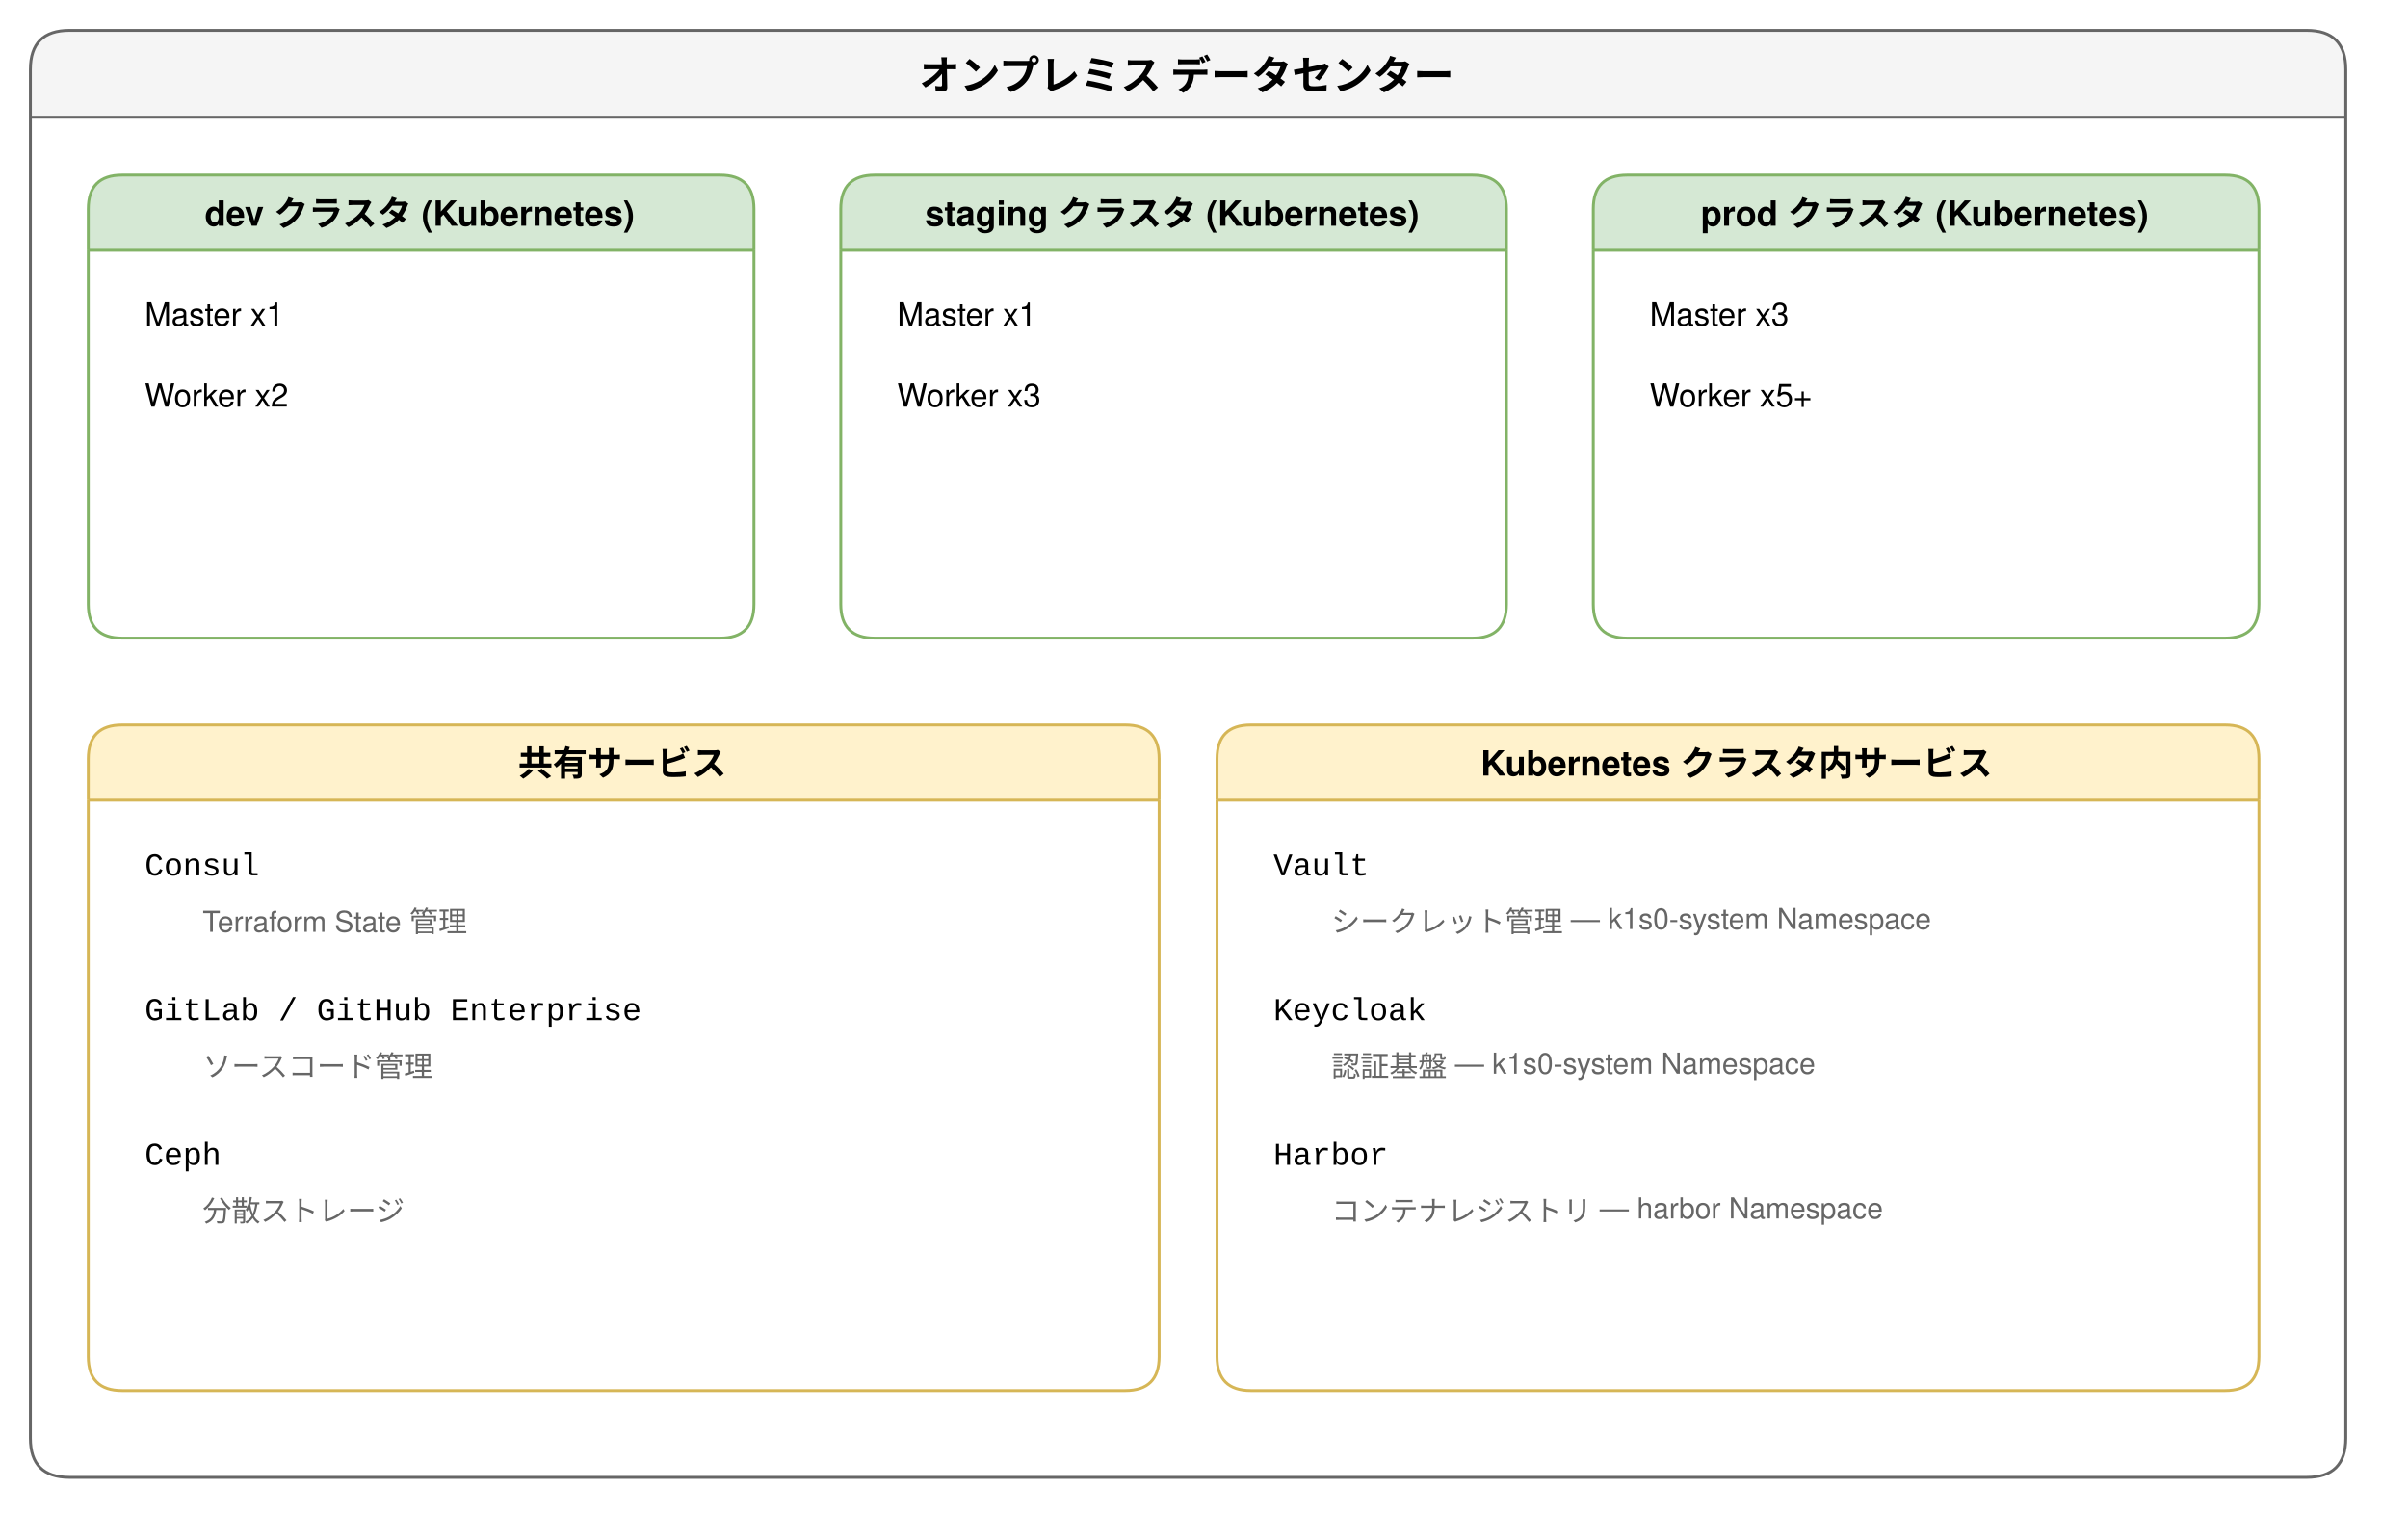
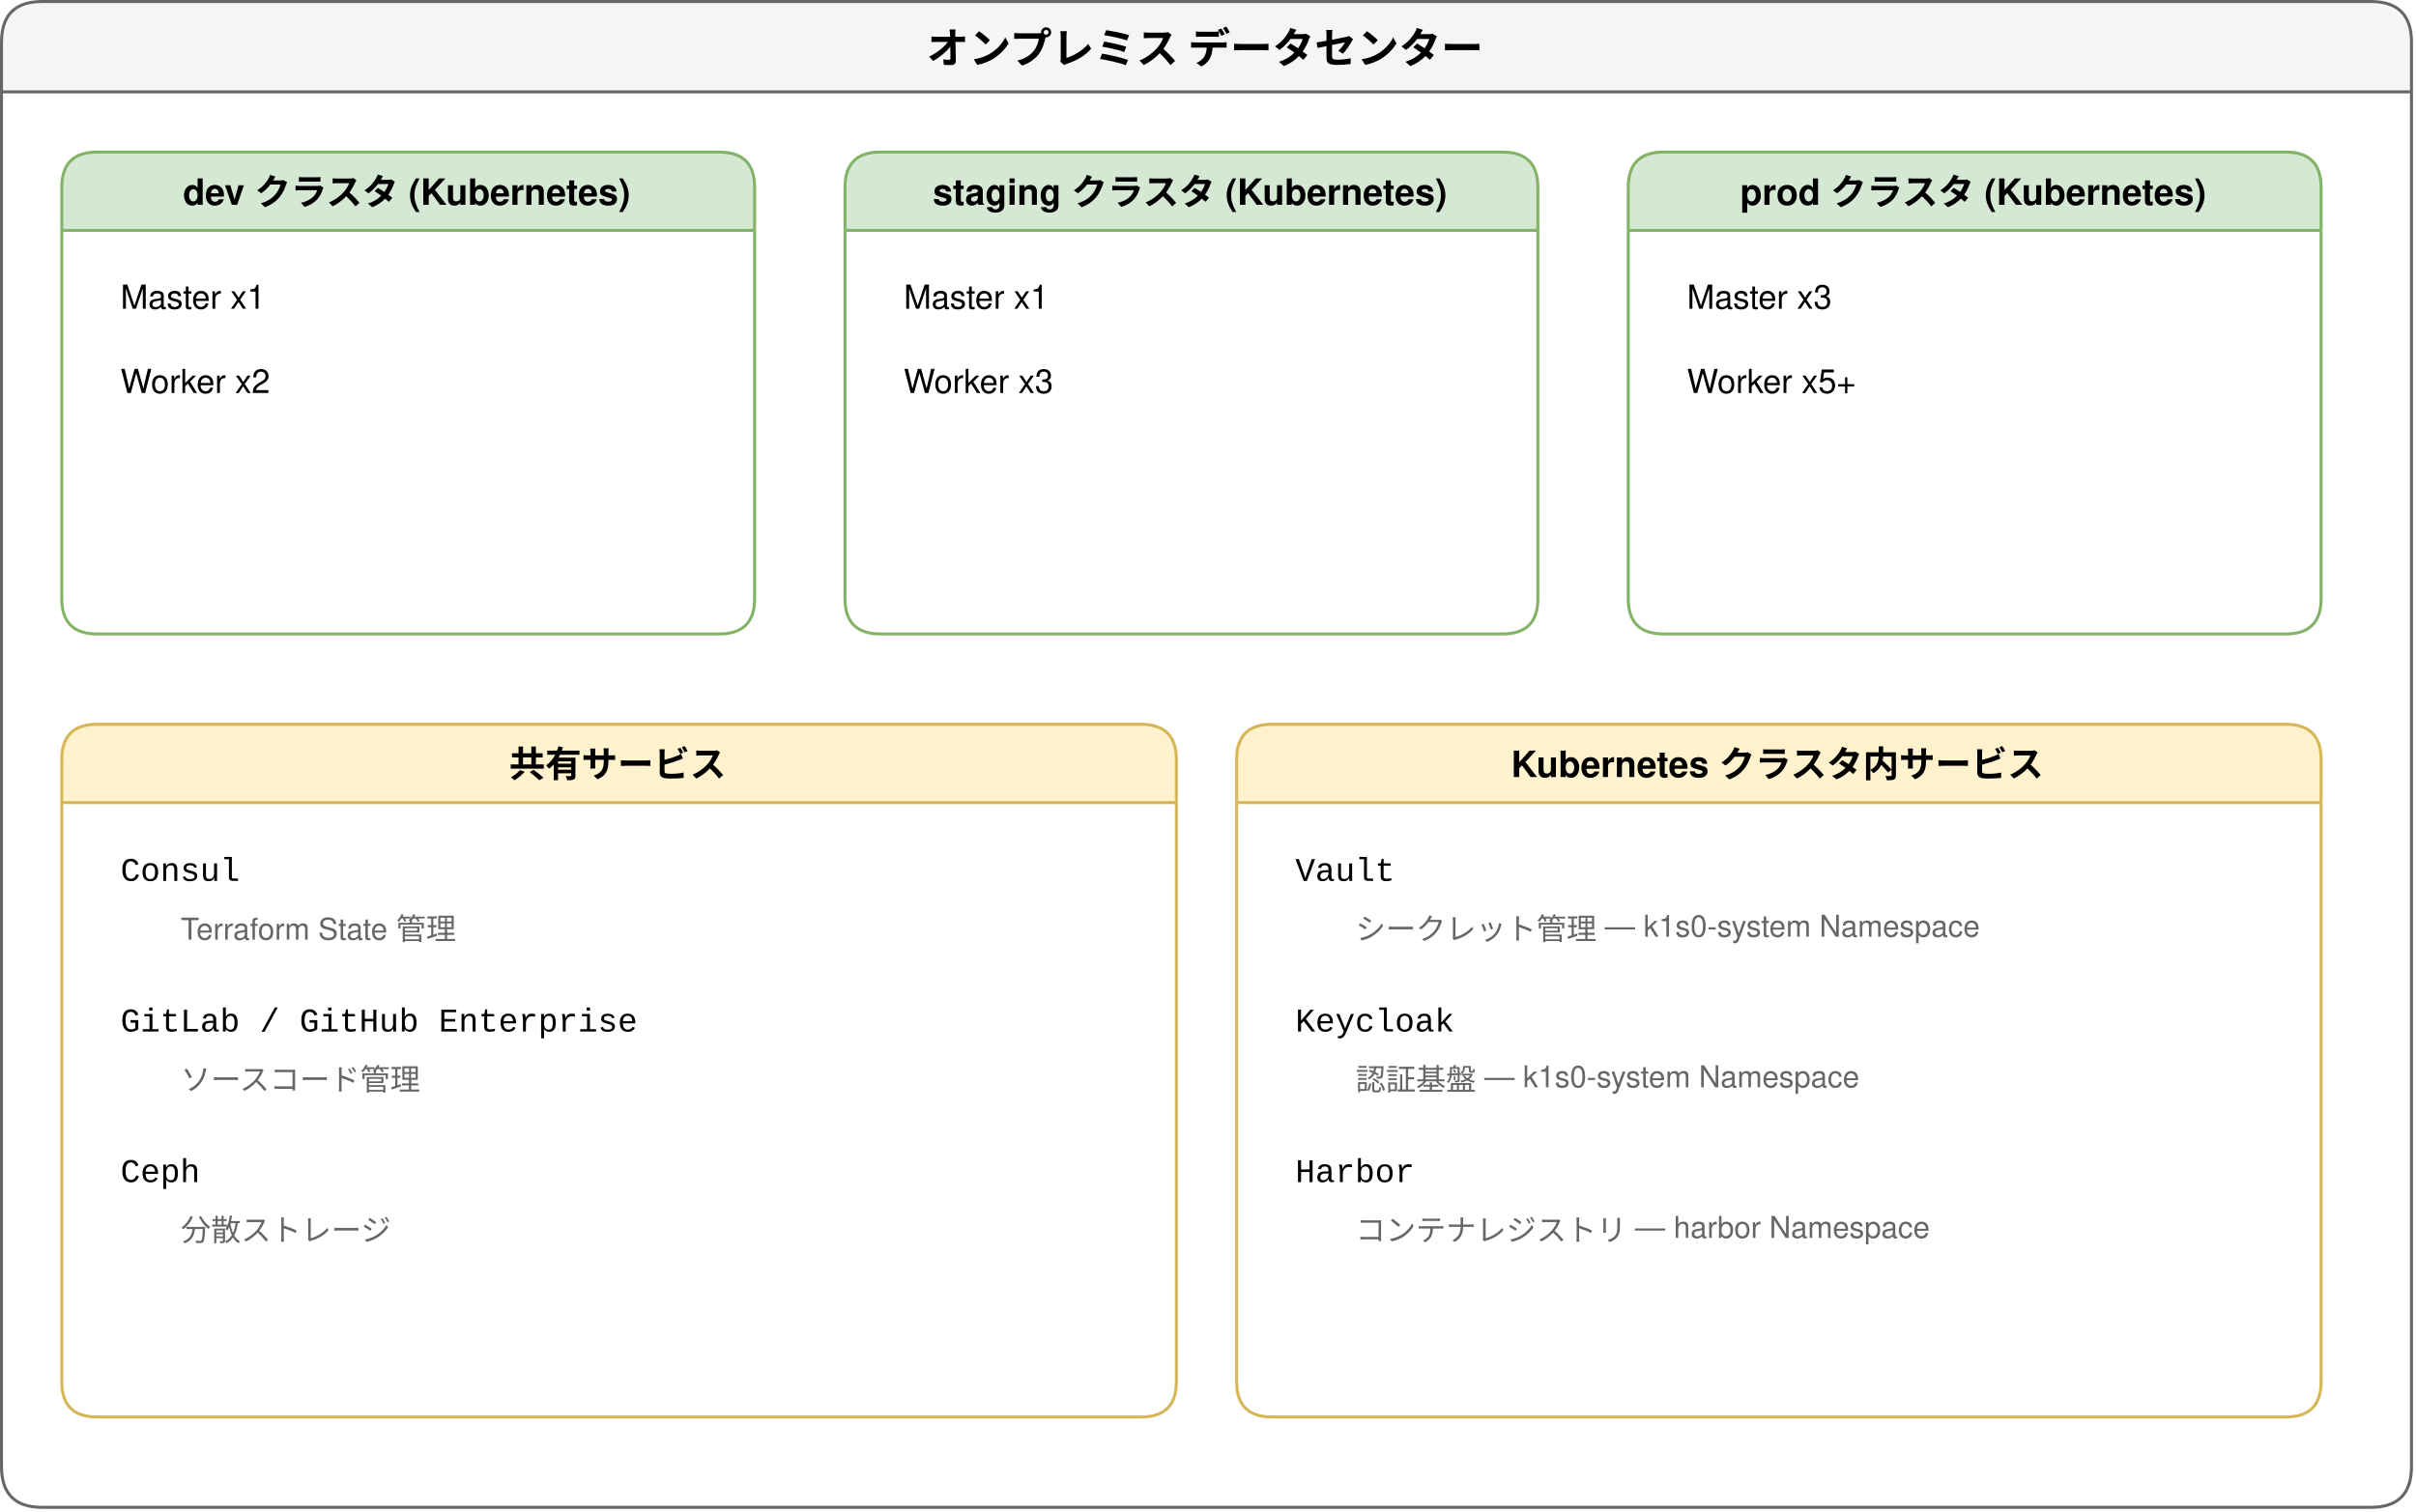
- <svg xmlns="http://www.w3.org/2000/svg" style="background: transparent; background-color: transparent; color-scheme: light dark;" version="1.1" width="832px" height="532px" viewBox="0 0 832 532">
+ <svg xmlns="http://www.w3.org/2000/svg" style="background: transparent; background-color: transparent; color-scheme: light dark;" version="1.1" width="802px" height="502px" viewBox="0 0 802 502">
  <defs />
  <g>
    <g data-cell-id="0">
      <g data-cell-id="1">
        <g data-cell-id="dc">
          <g transform="translate(0.5,0.5)">
-             <path d="M 810 40 L 810 23.5 Q 810 10 796.5 10 L 23.5 10 Q 10 10 10 23.5 L 10 40" fill="#f5f5f5" stroke="#666666" stroke-miterlimit="10" pointer-events="all" style="fill: light-dark(rgb(245, 245, 245), rgb(26, 26, 26)); stroke: light-dark(rgb(102, 102, 102), rgb(149, 149, 149));" />
-             <path d="M 10 40 L 10 496.5 Q 10 510 23.5 510 L 796.5 510 Q 810 510 810 496.5 L 810 40" fill="none" stroke="#666666" stroke-miterlimit="10" pointer-events="none" style="stroke: light-dark(rgb(102, 102, 102), rgb(149, 149, 149));" />
-             <path d="M 10 40 L 810 40" fill="none" stroke="#666666" stroke-miterlimit="10" pointer-events="none" style="stroke: light-dark(rgb(102, 102, 102), rgb(149, 149, 149));" />
+             <path d="M 800 30 L 800 13.5 Q 800 0 786.5 0 L 13.5 0 Q 0 0 0 13.5 L 0 30" fill="#f5f5f5" stroke="#666666" stroke-miterlimit="10" pointer-events="all" style="fill: light-dark(rgb(245, 245, 245), rgb(26, 26, 26)); stroke: light-dark(rgb(102, 102, 102), rgb(149, 149, 149));" />
+             <path d="M 0 30 L 0 486.5 Q 0 500 13.5 500 L 786.5 500 Q 800 500 800 486.5 L 800 30" fill="none" stroke="#666666" stroke-miterlimit="10" pointer-events="none" style="stroke: light-dark(rgb(102, 102, 102), rgb(149, 149, 149));" />
+             <path d="M 0 30 L 800 30" fill="none" stroke="#666666" stroke-miterlimit="10" pointer-events="none" style="stroke: light-dark(rgb(102, 102, 102), rgb(149, 149, 149));" />
          </g>
          <g>
            <g fill="#000000" font-family="Helvetica" font-weight="bold" text-anchor="middle" font-size="14px" style="fill: light-dark(rgb(0, 0, 0), rgb(255, 255, 255));">
-               <text x="410" y="31">オンプレミス データセンター</text>
+               <text x="400" y="21">オンプレミス データセンター</text>
            </g>
          </g>
          <g data-cell-id="dev">
            <g transform="translate(0.5,0.5)">
-               <path d="M 260 86 L 260 71.7 Q 260 60 248.3 60 L 41.7 60 Q 30 60 30 71.7 L 30 86" fill="#d5e8d4" stroke="#82b366" stroke-miterlimit="10" pointer-events="all" style="fill: light-dark(rgb(213, 232, 212), rgb(31, 47, 30)); stroke: light-dark(rgb(130, 179, 102), rgb(68, 110, 44));" />
-               <path d="M 30 86 L 30 208.3 Q 30 220 41.7 220 L 248.3 220 Q 260 220 260 208.3 L 260 86" fill="none" stroke="#82b366" stroke-miterlimit="10" pointer-events="none" style="stroke: light-dark(rgb(130, 179, 102), rgb(68, 110, 44));" />
-               <path d="M 30 86 L 260 86" fill="none" stroke="#82b366" stroke-miterlimit="10" pointer-events="none" style="stroke: light-dark(rgb(130, 179, 102), rgb(68, 110, 44));" />
-             </g>
-             <g>
-               <g fill="#000000" font-family="Helvetica" font-weight="bold" text-anchor="middle" font-size="12px" style="fill: light-dark(rgb(0, 0, 0), rgb(255, 255, 255));">
-                 <text x="145" y="78">dev クラスタ (Kubernetes)</text>
+               <path d="M 250 76 L 250 61.7 Q 250 50 238.3 50 L 31.7 50 Q 20 50 20 61.7 L 20 76" fill="#d5e8d4" stroke="#82b366" stroke-miterlimit="10" pointer-events="all" style="fill: light-dark(rgb(213, 232, 212), rgb(31, 47, 30)); stroke: light-dark(rgb(130, 179, 102), rgb(68, 110, 44));" />
+               <path d="M 20 76 L 20 198.3 Q 20 210 31.7 210 L 238.3 210 Q 250 210 250 198.3 L 250 76" fill="none" stroke="#82b366" stroke-miterlimit="10" pointer-events="none" style="stroke: light-dark(rgb(130, 179, 102), rgb(68, 110, 44));" />
+               <path d="M 20 76 L 250 76" fill="none" stroke="#82b366" stroke-miterlimit="10" pointer-events="none" style="stroke: light-dark(rgb(130, 179, 102), rgb(68, 110, 44));" />
+             </g>
+             <g>
+               <g fill="#000000" font-family="Helvetica" font-weight="bold" text-anchor="middle" font-size="12px" style="fill: light-dark(rgb(0, 0, 0), rgb(255, 255, 255));">
+                 <text x="135" y="68">dev クラスタ (Kubernetes)</text>
              </g>
            </g>
            <g data-cell-id="dev-master">
              <g transform="translate(0.5,0.5)">
-                 <rect x="40" y="96" width="200" height="24" fill="none" stroke="none" pointer-events="all" />
-               </g>
-               <g>
-                 <g fill="#000000" font-family="Helvetica" font-size="11px" style="fill: light-dark(rgb(0, 0, 0), rgb(255, 255, 255));">
-                   <text x="50" y="112.5">Master x1</text>
+                 <rect x="30" y="86" width="200" height="24" fill="none" stroke="none" pointer-events="all" />
+               </g>
+               <g>
+                 <g fill="#000000" font-family="Helvetica" font-size="11px" style="fill: light-dark(rgb(0, 0, 0), rgb(255, 255, 255));">
+                   <text x="40" y="102.5">Master x1</text>
                </g>
              </g>
            </g>
            <g data-cell-id="dev-worker">
              <g transform="translate(0.5,0.5)">
-                 <rect x="40" y="124" width="200" height="24" fill="none" stroke="none" pointer-events="all" />
-               </g>
-               <g>
-                 <g fill="#000000" font-family="Helvetica" font-size="11px" style="fill: light-dark(rgb(0, 0, 0), rgb(255, 255, 255));">
-                   <text x="50" y="140.5">Worker x2</text>
+                 <rect x="30" y="114" width="200" height="24" fill="none" stroke="none" pointer-events="all" />
+               </g>
+               <g>
+                 <g fill="#000000" font-family="Helvetica" font-size="11px" style="fill: light-dark(rgb(0, 0, 0), rgb(255, 255, 255));">
+                   <text x="40" y="130.5">Worker x2</text>
                </g>
              </g>
            </g>
          </g>
          <g data-cell-id="stg">
            <g transform="translate(0.5,0.5)">
-               <path d="M 520 86 L 520 71.7 Q 520 60 508.3 60 L 301.7 60 Q 290 60 290 71.7 L 290 86" fill="#d5e8d4" stroke="#82b366" stroke-miterlimit="10" pointer-events="all" style="fill: light-dark(rgb(213, 232, 212), rgb(31, 47, 30)); stroke: light-dark(rgb(130, 179, 102), rgb(68, 110, 44));" />
-               <path d="M 290 86 L 290 208.3 Q 290 220 301.7 220 L 508.3 220 Q 520 220 520 208.3 L 520 86" fill="none" stroke="#82b366" stroke-miterlimit="10" pointer-events="none" style="stroke: light-dark(rgb(130, 179, 102), rgb(68, 110, 44));" />
-               <path d="M 290 86 L 520 86" fill="none" stroke="#82b366" stroke-miterlimit="10" pointer-events="none" style="stroke: light-dark(rgb(130, 179, 102), rgb(68, 110, 44));" />
-             </g>
-             <g>
-               <g fill="#000000" font-family="Helvetica" font-weight="bold" text-anchor="middle" font-size="12px" style="fill: light-dark(rgb(0, 0, 0), rgb(255, 255, 255));">
-                 <text x="405" y="78">staging クラスタ (Kubernetes)</text>
+               <path d="M 510 76 L 510 61.7 Q 510 50 498.3 50 L 291.7 50 Q 280 50 280 61.7 L 280 76" fill="#d5e8d4" stroke="#82b366" stroke-miterlimit="10" pointer-events="all" style="fill: light-dark(rgb(213, 232, 212), rgb(31, 47, 30)); stroke: light-dark(rgb(130, 179, 102), rgb(68, 110, 44));" />
+               <path d="M 280 76 L 280 198.3 Q 280 210 291.7 210 L 498.3 210 Q 510 210 510 198.3 L 510 76" fill="none" stroke="#82b366" stroke-miterlimit="10" pointer-events="none" style="stroke: light-dark(rgb(130, 179, 102), rgb(68, 110, 44));" />
+               <path d="M 280 76 L 510 76" fill="none" stroke="#82b366" stroke-miterlimit="10" pointer-events="none" style="stroke: light-dark(rgb(130, 179, 102), rgb(68, 110, 44));" />
+             </g>
+             <g>
+               <g fill="#000000" font-family="Helvetica" font-weight="bold" text-anchor="middle" font-size="12px" style="fill: light-dark(rgb(0, 0, 0), rgb(255, 255, 255));">
+                 <text x="395" y="68">staging クラスタ (Kubernetes)</text>
              </g>
            </g>
            <g data-cell-id="stg-master">
              <g transform="translate(0.5,0.5)">
-                 <rect x="300" y="96" width="200" height="24" fill="none" stroke="none" pointer-events="all" />
-               </g>
-               <g>
-                 <g fill="#000000" font-family="Helvetica" font-size="11px" style="fill: light-dark(rgb(0, 0, 0), rgb(255, 255, 255));">
-                   <text x="310" y="112.5">Master x1</text>
+                 <rect x="290" y="86" width="200" height="24" fill="none" stroke="none" pointer-events="all" />
+               </g>
+               <g>
+                 <g fill="#000000" font-family="Helvetica" font-size="11px" style="fill: light-dark(rgb(0, 0, 0), rgb(255, 255, 255));">
+                   <text x="300" y="102.5">Master x1</text>
                </g>
              </g>
            </g>
            <g data-cell-id="stg-worker">
              <g transform="translate(0.5,0.5)">
-                 <rect x="300" y="124" width="200" height="24" fill="none" stroke="none" pointer-events="all" />
-               </g>
-               <g>
-                 <g fill="#000000" font-family="Helvetica" font-size="11px" style="fill: light-dark(rgb(0, 0, 0), rgb(255, 255, 255));">
-                   <text x="310" y="140.5">Worker x3</text>
+                 <rect x="290" y="114" width="200" height="24" fill="none" stroke="none" pointer-events="all" />
+               </g>
+               <g>
+                 <g fill="#000000" font-family="Helvetica" font-size="11px" style="fill: light-dark(rgb(0, 0, 0), rgb(255, 255, 255));">
+                   <text x="300" y="130.5">Worker x3</text>
                </g>
              </g>
            </g>
          </g>
          <g data-cell-id="prod">
            <g transform="translate(0.5,0.5)">
-               <path d="M 780 86 L 780 71.7 Q 780 60 768.3 60 L 561.7 60 Q 550 60 550 71.7 L 550 86" fill="#d5e8d4" stroke="#82b366" stroke-miterlimit="10" pointer-events="all" style="fill: light-dark(rgb(213, 232, 212), rgb(31, 47, 30)); stroke: light-dark(rgb(130, 179, 102), rgb(68, 110, 44));" />
-               <path d="M 550 86 L 550 208.3 Q 550 220 561.7 220 L 768.3 220 Q 780 220 780 208.3 L 780 86" fill="none" stroke="#82b366" stroke-miterlimit="10" pointer-events="none" style="stroke: light-dark(rgb(130, 179, 102), rgb(68, 110, 44));" />
-               <path d="M 550 86 L 780 86" fill="none" stroke="#82b366" stroke-miterlimit="10" pointer-events="none" style="stroke: light-dark(rgb(130, 179, 102), rgb(68, 110, 44));" />
-             </g>
-             <g>
-               <g fill="#000000" font-family="Helvetica" font-weight="bold" text-anchor="middle" font-size="12px" style="fill: light-dark(rgb(0, 0, 0), rgb(255, 255, 255));">
-                 <text x="665" y="78">prod クラスタ (Kubernetes)</text>
+               <path d="M 770 76 L 770 61.7 Q 770 50 758.3 50 L 551.7 50 Q 540 50 540 61.7 L 540 76" fill="#d5e8d4" stroke="#82b366" stroke-miterlimit="10" pointer-events="all" style="fill: light-dark(rgb(213, 232, 212), rgb(31, 47, 30)); stroke: light-dark(rgb(130, 179, 102), rgb(68, 110, 44));" />
+               <path d="M 540 76 L 540 198.3 Q 540 210 551.7 210 L 758.3 210 Q 770 210 770 198.3 L 770 76" fill="none" stroke="#82b366" stroke-miterlimit="10" pointer-events="none" style="stroke: light-dark(rgb(130, 179, 102), rgb(68, 110, 44));" />
+               <path d="M 540 76 L 770 76" fill="none" stroke="#82b366" stroke-miterlimit="10" pointer-events="none" style="stroke: light-dark(rgb(130, 179, 102), rgb(68, 110, 44));" />
+             </g>
+             <g>
+               <g fill="#000000" font-family="Helvetica" font-weight="bold" text-anchor="middle" font-size="12px" style="fill: light-dark(rgb(0, 0, 0), rgb(255, 255, 255));">
+                 <text x="655" y="68">prod クラスタ (Kubernetes)</text>
              </g>
            </g>
            <g data-cell-id="prod-master">
              <g transform="translate(0.5,0.5)">
-                 <rect x="560" y="96" width="200" height="24" fill="none" stroke="none" pointer-events="all" />
-               </g>
-               <g>
-                 <g fill="#000000" font-family="Helvetica" font-size="11px" style="fill: light-dark(rgb(0, 0, 0), rgb(255, 255, 255));">
-                   <text x="570" y="112.5">Master x3</text>
+                 <rect x="550" y="86" width="200" height="24" fill="none" stroke="none" pointer-events="all" />
+               </g>
+               <g>
+                 <g fill="#000000" font-family="Helvetica" font-size="11px" style="fill: light-dark(rgb(0, 0, 0), rgb(255, 255, 255));">
+                   <text x="560" y="102.5">Master x3</text>
                </g>
              </g>
            </g>
            <g data-cell-id="prod-worker">
              <g transform="translate(0.5,0.5)">
-                 <rect x="560" y="124" width="200" height="24" fill="none" stroke="none" pointer-events="all" />
-               </g>
-               <g>
-                 <g fill="#000000" font-family="Helvetica" font-size="11px" style="fill: light-dark(rgb(0, 0, 0), rgb(255, 255, 255));">
-                   <text x="570" y="140.5">Worker x5+</text>
+                 <rect x="550" y="114" width="200" height="24" fill="none" stroke="none" pointer-events="all" />
+               </g>
+               <g>
+                 <g fill="#000000" font-family="Helvetica" font-size="11px" style="fill: light-dark(rgb(0, 0, 0), rgb(255, 255, 255));">
+                   <text x="560" y="130.5">Worker x5+</text>
                </g>
              </g>
            </g>
          </g>
          <g data-cell-id="shared">
            <g transform="translate(0.5,0.5)">
-               <path d="M 400 276 L 400 261.7 Q 400 250 388.3 250 L 41.7 250 Q 30 250 30 261.7 L 30 276" fill="#fff2cc" stroke="#d6b656" stroke-miterlimit="10" pointer-events="all" style="fill: light-dark(rgb(255, 242, 204), rgb(40, 29, 0)); stroke: light-dark(rgb(214, 182, 86), rgb(109, 81, 0));" />
-               <path d="M 30 276 L 30 468.3 Q 30 480 41.7 480 L 388.3 480 Q 400 480 400 468.3 L 400 276" fill="none" stroke="#d6b656" stroke-miterlimit="10" pointer-events="none" style="stroke: light-dark(rgb(214, 182, 86), rgb(109, 81, 0));" />
-               <path d="M 30 276 L 400 276" fill="none" stroke="#d6b656" stroke-miterlimit="10" pointer-events="none" style="stroke: light-dark(rgb(214, 182, 86), rgb(109, 81, 0));" />
-             </g>
-             <g>
-               <g fill="#000000" font-family="Helvetica" font-weight="bold" text-anchor="middle" font-size="12px" style="fill: light-dark(rgb(0, 0, 0), rgb(255, 255, 255));">
-                 <text x="215" y="268">共有サービス</text>
+               <path d="M 390 266 L 390 251.7 Q 390 240 378.3 240 L 31.7 240 Q 20 240 20 251.7 L 20 266" fill="#fff2cc" stroke="#d6b656" stroke-miterlimit="10" pointer-events="all" style="fill: light-dark(rgb(255, 242, 204), rgb(40, 29, 0)); stroke: light-dark(rgb(214, 182, 86), rgb(109, 81, 0));" />
+               <path d="M 20 266 L 20 458.3 Q 20 470 31.7 470 L 378.3 470 Q 390 470 390 458.3 L 390 266" fill="none" stroke="#d6b656" stroke-miterlimit="10" pointer-events="none" style="stroke: light-dark(rgb(214, 182, 86), rgb(109, 81, 0));" />
+               <path d="M 20 266 L 390 266" fill="none" stroke="#d6b656" stroke-miterlimit="10" pointer-events="none" style="stroke: light-dark(rgb(214, 182, 86), rgb(109, 81, 0));" />
+             </g>
+             <g>
+               <g fill="#000000" font-family="Helvetica" font-weight="bold" text-anchor="middle" font-size="12px" style="fill: light-dark(rgb(0, 0, 0), rgb(255, 255, 255));">
+                 <text x="205" y="258">共有サービス</text>
              </g>
            </g>
            <g data-cell-id="svc-consul">
              <g transform="translate(0.5,0.5)">
-                 <rect x="40" y="286" width="340" height="24" fill="none" stroke="none" pointer-events="all" />
-               </g>
-               <g>
-                 <g fill="#000000" font-family="'Courier New'" font-size="11px" style="fill: light-dark(rgb(0, 0, 0), rgb(255, 255, 255));">
-                   <text x="50" y="302.5">Consul</text>
+                 <rect x="30" y="276" width="340" height="24" fill="none" stroke="none" pointer-events="all" />
+               </g>
+               <g>
+                 <g fill="#000000" font-family="'Courier New'" font-size="11px" style="fill: light-dark(rgb(0, 0, 0), rgb(255, 255, 255));">
+                   <text x="40" y="292.5">Consul</text>
                </g>
              </g>
            </g>
            <g data-cell-id="svc-consul-desc">
              <g transform="translate(0.5,0.5)">
-                 <rect x="40" y="308" width="340" height="20" fill="none" stroke="none" pointer-events="all" />
-               </g>
-               <g>
-                 <g fill="#666666" font-family="Helvetica" font-size="10px" style="fill: light-dark(rgb(102, 102, 102), rgb(149, 149, 149));">
-                   <text x="70" y="322">Terraform State 管理</text>
+                 <rect x="30" y="298" width="340" height="20" fill="none" stroke="none" pointer-events="all" />
+               </g>
+               <g>
+                 <g fill="#666666" font-family="Helvetica" font-size="10px" style="fill: light-dark(rgb(102, 102, 102), rgb(149, 149, 149));">
+                   <text x="60" y="312">Terraform State 管理</text>
                </g>
              </g>
            </g>
            <g data-cell-id="svc-git">
              <g transform="translate(0.5,0.5)">
-                 <rect x="40" y="336" width="340" height="24" fill="none" stroke="none" pointer-events="all" />
-               </g>
-               <g>
-                 <g fill="#000000" font-family="'Courier New'" font-size="11px" style="fill: light-dark(rgb(0, 0, 0), rgb(255, 255, 255));">
-                   <text x="50" y="352.5">GitLab / GitHub Enterprise</text>
+                 <rect x="30" y="326" width="340" height="24" fill="none" stroke="none" pointer-events="all" />
+               </g>
+               <g>
+                 <g fill="#000000" font-family="'Courier New'" font-size="11px" style="fill: light-dark(rgb(0, 0, 0), rgb(255, 255, 255));">
+                   <text x="40" y="342.5">GitLab / GitHub Enterprise</text>
                </g>
              </g>
            </g>
            <g data-cell-id="svc-git-desc">
              <g transform="translate(0.5,0.5)">
-                 <rect x="40" y="358" width="340" height="20" fill="none" stroke="none" pointer-events="all" />
-               </g>
-               <g>
-                 <g fill="#666666" font-family="Helvetica" font-size="10px" style="fill: light-dark(rgb(102, 102, 102), rgb(149, 149, 149));">
-                   <text x="70" y="372">ソースコード管理</text>
+                 <rect x="30" y="348" width="340" height="20" fill="none" stroke="none" pointer-events="all" />
+               </g>
+               <g>
+                 <g fill="#666666" font-family="Helvetica" font-size="10px" style="fill: light-dark(rgb(102, 102, 102), rgb(149, 149, 149));">
+                   <text x="60" y="362">ソースコード管理</text>
                </g>
              </g>
            </g>
            <g data-cell-id="svc-ceph">
              <g transform="translate(0.5,0.5)">
-                 <rect x="40" y="386" width="340" height="24" fill="none" stroke="none" pointer-events="all" />
-               </g>
-               <g>
-                 <g fill="#000000" font-family="'Courier New'" font-size="11px" style="fill: light-dark(rgb(0, 0, 0), rgb(255, 255, 255));">
-                   <text x="50" y="402.5">Ceph</text>
+                 <rect x="30" y="376" width="340" height="24" fill="none" stroke="none" pointer-events="all" />
+               </g>
+               <g>
+                 <g fill="#000000" font-family="'Courier New'" font-size="11px" style="fill: light-dark(rgb(0, 0, 0), rgb(255, 255, 255));">
+                   <text x="40" y="392.5">Ceph</text>
                </g>
              </g>
            </g>
            <g data-cell-id="svc-ceph-desc">
              <g transform="translate(0.5,0.5)">
-                 <rect x="40" y="408" width="340" height="20" fill="none" stroke="none" pointer-events="all" />
-               </g>
-               <g>
-                 <g fill="#666666" font-family="Helvetica" font-size="10px" style="fill: light-dark(rgb(102, 102, 102), rgb(149, 149, 149));">
-                   <text x="70" y="422">分散ストレージ</text>
+                 <rect x="30" y="398" width="340" height="20" fill="none" stroke="none" pointer-events="all" />
+               </g>
+               <g>
+                 <g fill="#666666" font-family="Helvetica" font-size="10px" style="fill: light-dark(rgb(102, 102, 102), rgb(149, 149, 149));">
+                   <text x="60" y="412">分散ストレージ</text>
                </g>
              </g>
            </g>
          </g>
          <g data-cell-id="k8s-svc">
            <g transform="translate(0.5,0.5)">
-               <path d="M 780 276 L 780 261.7 Q 780 250 768.3 250 L 431.7 250 Q 420 250 420 261.7 L 420 276" fill="#fff2cc" stroke="#d6b656" stroke-miterlimit="10" pointer-events="all" style="fill: light-dark(rgb(255, 242, 204), rgb(40, 29, 0)); stroke: light-dark(rgb(214, 182, 86), rgb(109, 81, 0));" />
-               <path d="M 420 276 L 420 468.3 Q 420 480 431.7 480 L 768.3 480 Q 780 480 780 468.3 L 780 276" fill="none" stroke="#d6b656" stroke-miterlimit="10" pointer-events="none" style="stroke: light-dark(rgb(214, 182, 86), rgb(109, 81, 0));" />
-               <path d="M 420 276 L 780 276" fill="none" stroke="#d6b656" stroke-miterlimit="10" pointer-events="none" style="stroke: light-dark(rgb(214, 182, 86), rgb(109, 81, 0));" />
-             </g>
-             <g>
-               <g fill="#000000" font-family="Helvetica" font-weight="bold" text-anchor="middle" font-size="12px" style="fill: light-dark(rgb(0, 0, 0), rgb(255, 255, 255));">
-                 <text x="600" y="268">Kubernetes クラスタ内サービス</text>
+               <path d="M 770 266 L 770 251.7 Q 770 240 758.3 240 L 421.7 240 Q 410 240 410 251.7 L 410 266" fill="#fff2cc" stroke="#d6b656" stroke-miterlimit="10" pointer-events="all" style="fill: light-dark(rgb(255, 242, 204), rgb(40, 29, 0)); stroke: light-dark(rgb(214, 182, 86), rgb(109, 81, 0));" />
+               <path d="M 410 266 L 410 458.3 Q 410 470 421.7 470 L 758.3 470 Q 770 470 770 458.3 L 770 266" fill="none" stroke="#d6b656" stroke-miterlimit="10" pointer-events="none" style="stroke: light-dark(rgb(214, 182, 86), rgb(109, 81, 0));" />
+               <path d="M 410 266 L 770 266" fill="none" stroke="#d6b656" stroke-miterlimit="10" pointer-events="none" style="stroke: light-dark(rgb(214, 182, 86), rgb(109, 81, 0));" />
+             </g>
+             <g>
+               <g fill="#000000" font-family="Helvetica" font-weight="bold" text-anchor="middle" font-size="12px" style="fill: light-dark(rgb(0, 0, 0), rgb(255, 255, 255));">
+                 <text x="590" y="258">Kubernetes クラスタ内サービス</text>
              </g>
            </g>
            <g data-cell-id="svc-vault">
              <g transform="translate(0.5,0.5)">
-                 <rect x="430" y="286" width="330" height="24" fill="none" stroke="none" pointer-events="all" />
-               </g>
-               <g>
-                 <g fill="#000000" font-family="'Courier New'" font-size="11px" style="fill: light-dark(rgb(0, 0, 0), rgb(255, 255, 255));">
-                   <text x="440" y="302.5">Vault</text>
+                 <rect x="420" y="276" width="330" height="24" fill="none" stroke="none" pointer-events="all" />
+               </g>
+               <g>
+                 <g fill="#000000" font-family="'Courier New'" font-size="11px" style="fill: light-dark(rgb(0, 0, 0), rgb(255, 255, 255));">
+                   <text x="430" y="292.5">Vault</text>
                </g>
              </g>
            </g>
            <g data-cell-id="svc-vault-desc">
              <g transform="translate(0.5,0.5)">
-                 <rect x="430" y="308" width="330" height="20" fill="none" stroke="none" pointer-events="all" />
-               </g>
-               <g>
-                 <g fill="#666666" font-family="Helvetica" font-size="10px" style="fill: light-dark(rgb(102, 102, 102), rgb(149, 149, 149));">
-                   <text x="460" y="322">シークレット管理 — k1s0-system Namespace</text>
+                 <rect x="420" y="298" width="330" height="20" fill="none" stroke="none" pointer-events="all" />
+               </g>
+               <g>
+                 <g fill="#666666" font-family="Helvetica" font-size="10px" style="fill: light-dark(rgb(102, 102, 102), rgb(149, 149, 149));">
+                   <text x="450" y="312">シークレット管理 — k1s0-system Namespace</text>
                </g>
              </g>
            </g>
            <g data-cell-id="svc-keycloak">
              <g transform="translate(0.5,0.5)">
-                 <rect x="430" y="336" width="330" height="24" fill="none" stroke="none" pointer-events="all" />
-               </g>
-               <g>
-                 <g fill="#000000" font-family="'Courier New'" font-size="11px" style="fill: light-dark(rgb(0, 0, 0), rgb(255, 255, 255));">
-                   <text x="440" y="352.5">Keycloak</text>
+                 <rect x="420" y="326" width="330" height="24" fill="none" stroke="none" pointer-events="all" />
+               </g>
+               <g>
+                 <g fill="#000000" font-family="'Courier New'" font-size="11px" style="fill: light-dark(rgb(0, 0, 0), rgb(255, 255, 255));">
+                   <text x="430" y="342.5">Keycloak</text>
                </g>
              </g>
            </g>
            <g data-cell-id="svc-keycloak-desc">
              <g transform="translate(0.5,0.5)">
-                 <rect x="430" y="358" width="330" height="20" fill="none" stroke="none" pointer-events="all" />
-               </g>
-               <g>
-                 <g fill="#666666" font-family="Helvetica" font-size="10px" style="fill: light-dark(rgb(102, 102, 102), rgb(149, 149, 149));">
-                   <text x="460" y="372">認証基盤 — k1s0-system Namespace</text>
+                 <rect x="420" y="348" width="330" height="20" fill="none" stroke="none" pointer-events="all" />
+               </g>
+               <g>
+                 <g fill="#666666" font-family="Helvetica" font-size="10px" style="fill: light-dark(rgb(102, 102, 102), rgb(149, 149, 149));">
+                   <text x="450" y="362">認証基盤 — k1s0-system Namespace</text>
                </g>
              </g>
            </g>
            <g data-cell-id="svc-harbor">
              <g transform="translate(0.5,0.5)">
-                 <rect x="430" y="386" width="330" height="24" fill="none" stroke="none" pointer-events="all" />
-               </g>
-               <g>
-                 <g fill="#000000" font-family="'Courier New'" font-size="11px" style="fill: light-dark(rgb(0, 0, 0), rgb(255, 255, 255));">
-                   <text x="440" y="402.5">Harbor</text>
+                 <rect x="420" y="376" width="330" height="24" fill="none" stroke="none" pointer-events="all" />
+               </g>
+               <g>
+                 <g fill="#000000" font-family="'Courier New'" font-size="11px" style="fill: light-dark(rgb(0, 0, 0), rgb(255, 255, 255));">
+                   <text x="430" y="392.5">Harbor</text>
                </g>
              </g>
            </g>
            <g data-cell-id="svc-harbor-desc">
              <g transform="translate(0.5,0.5)">
-                 <rect x="430" y="408" width="330" height="20" fill="none" stroke="none" pointer-events="all" />
-               </g>
-               <g>
-                 <g fill="#666666" font-family="Helvetica" font-size="10px" style="fill: light-dark(rgb(102, 102, 102), rgb(149, 149, 149));">
-                   <text x="460" y="422">コンテナレジストリ — harbor Namespace</text>
+                 <rect x="420" y="398" width="330" height="20" fill="none" stroke="none" pointer-events="all" />
+               </g>
+               <g>
+                 <g fill="#666666" font-family="Helvetica" font-size="10px" style="fill: light-dark(rgb(102, 102, 102), rgb(149, 149, 149));">
+                   <text x="450" y="412">コンテナレジストリ — harbor Namespace</text>
                </g>
              </g>
            </g>
          </g>
        </g>
      </g>
    </g>
  </g>
</svg>
